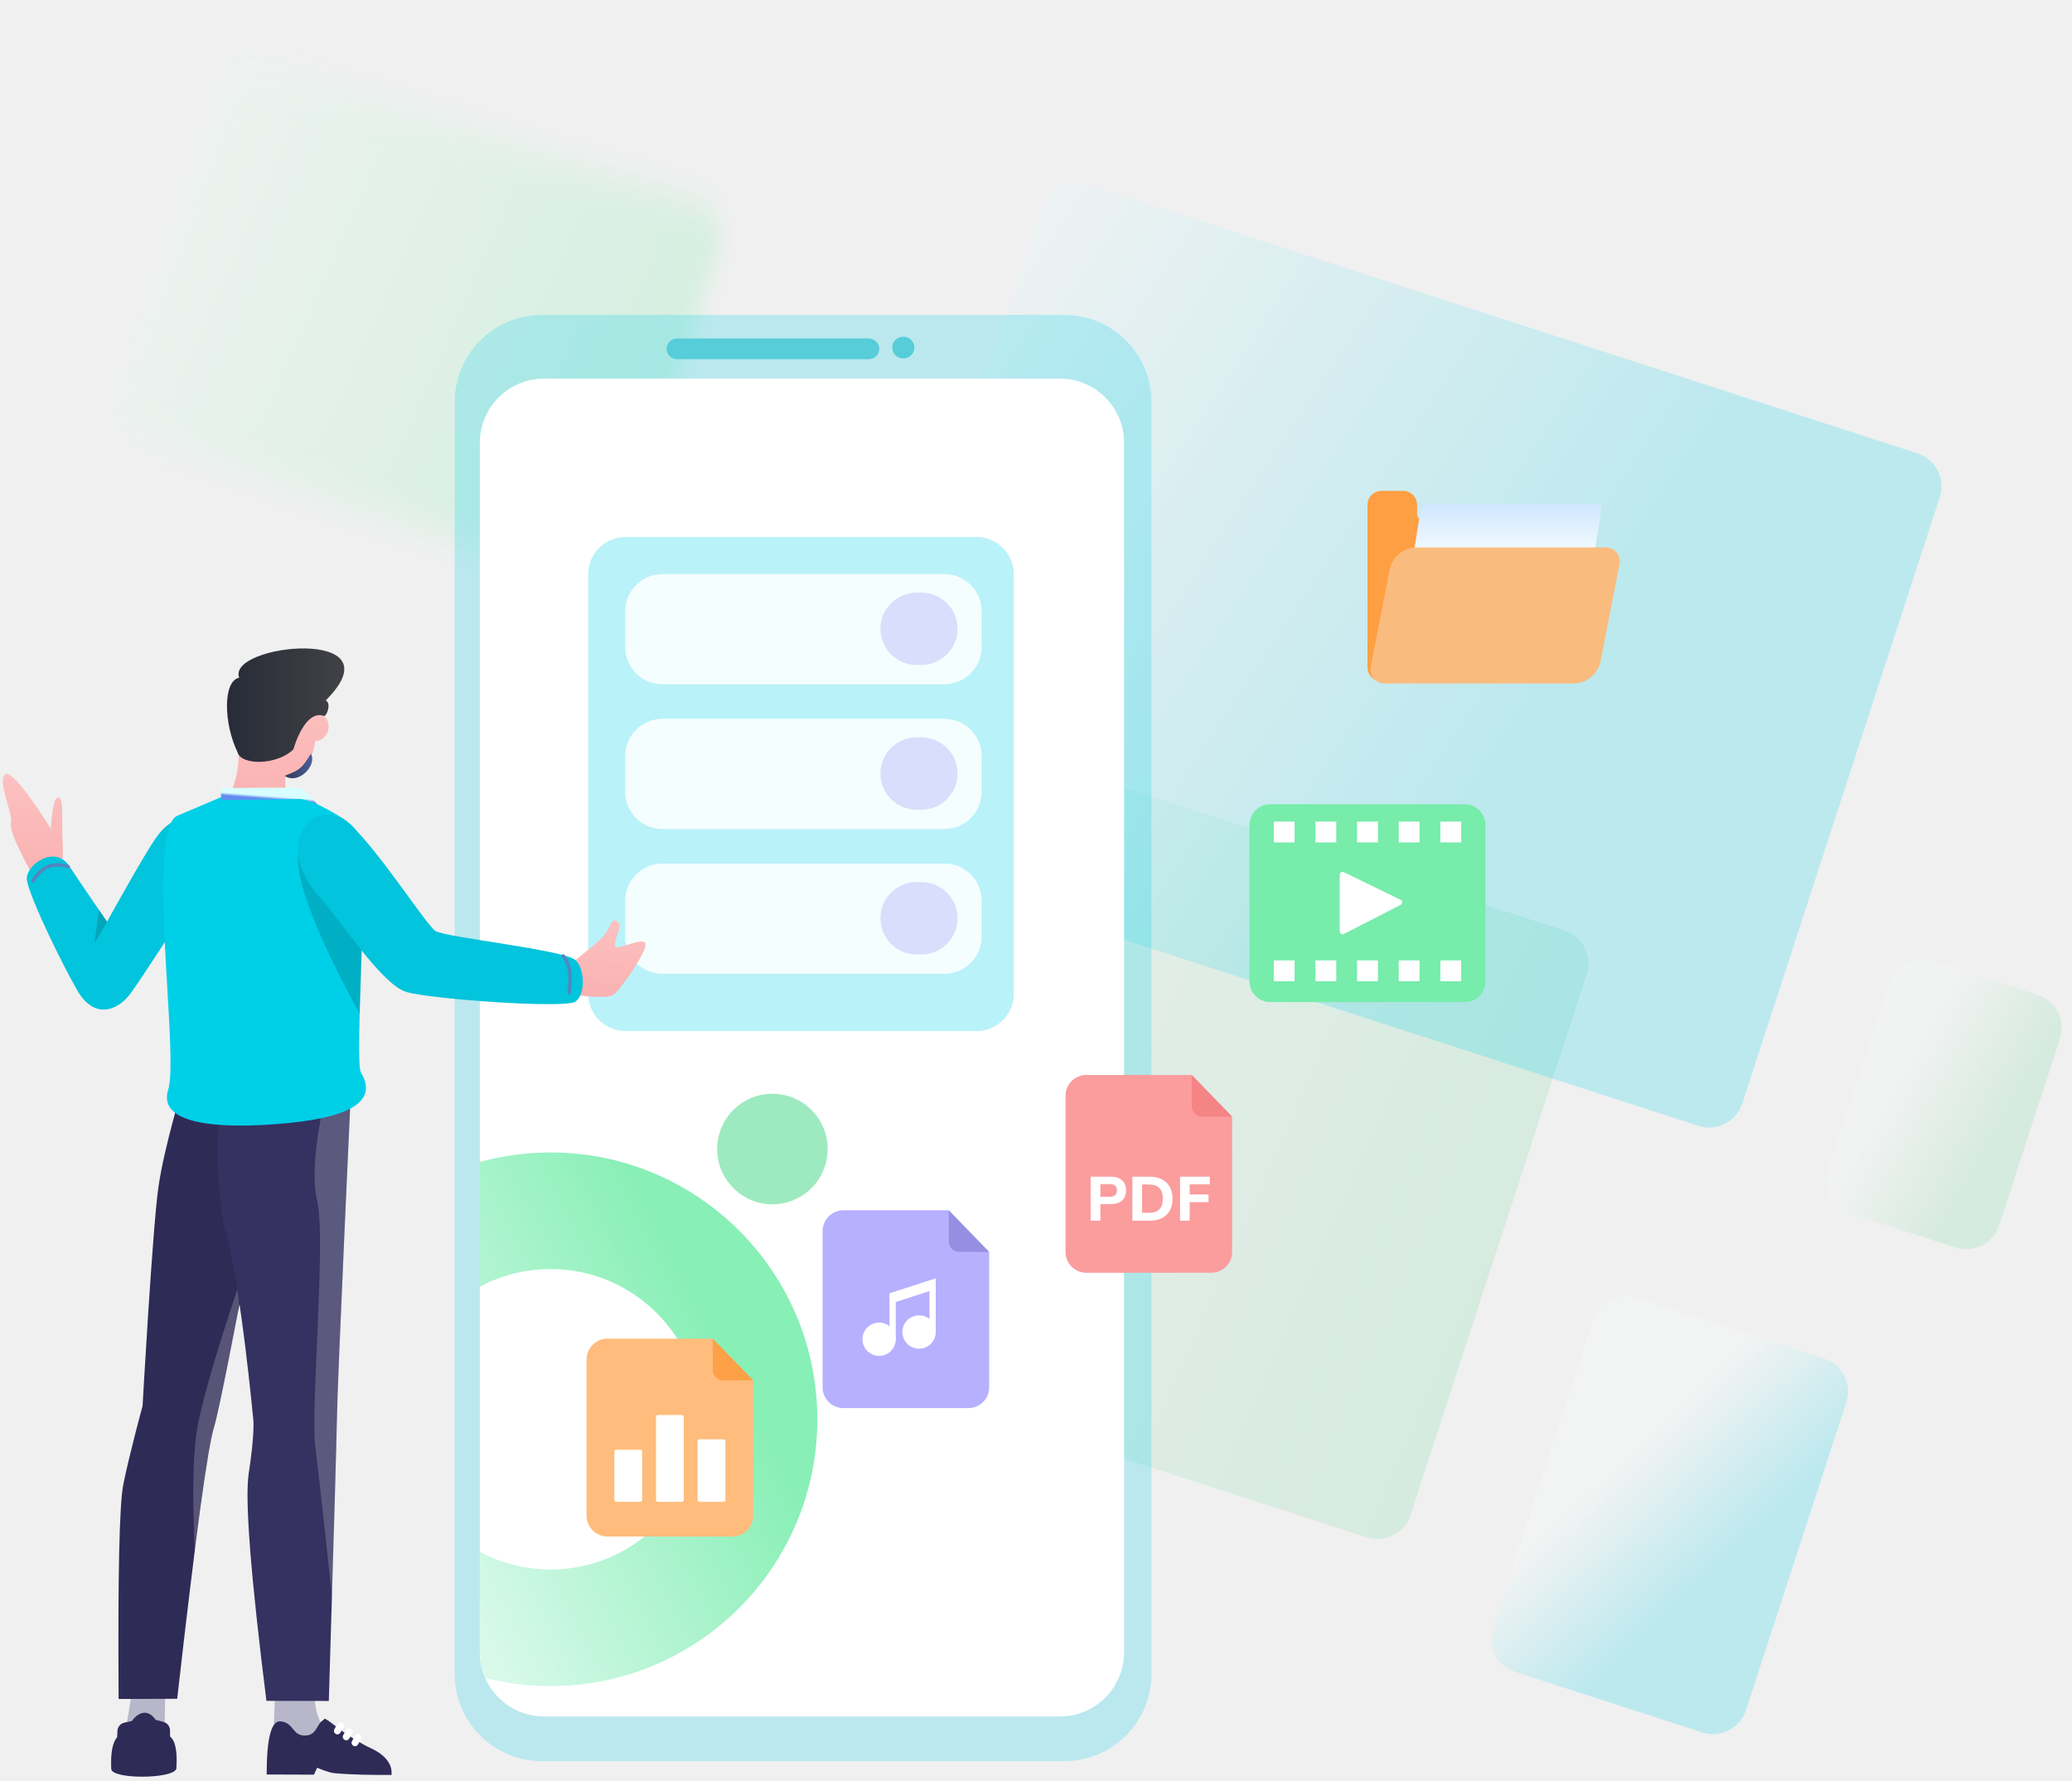
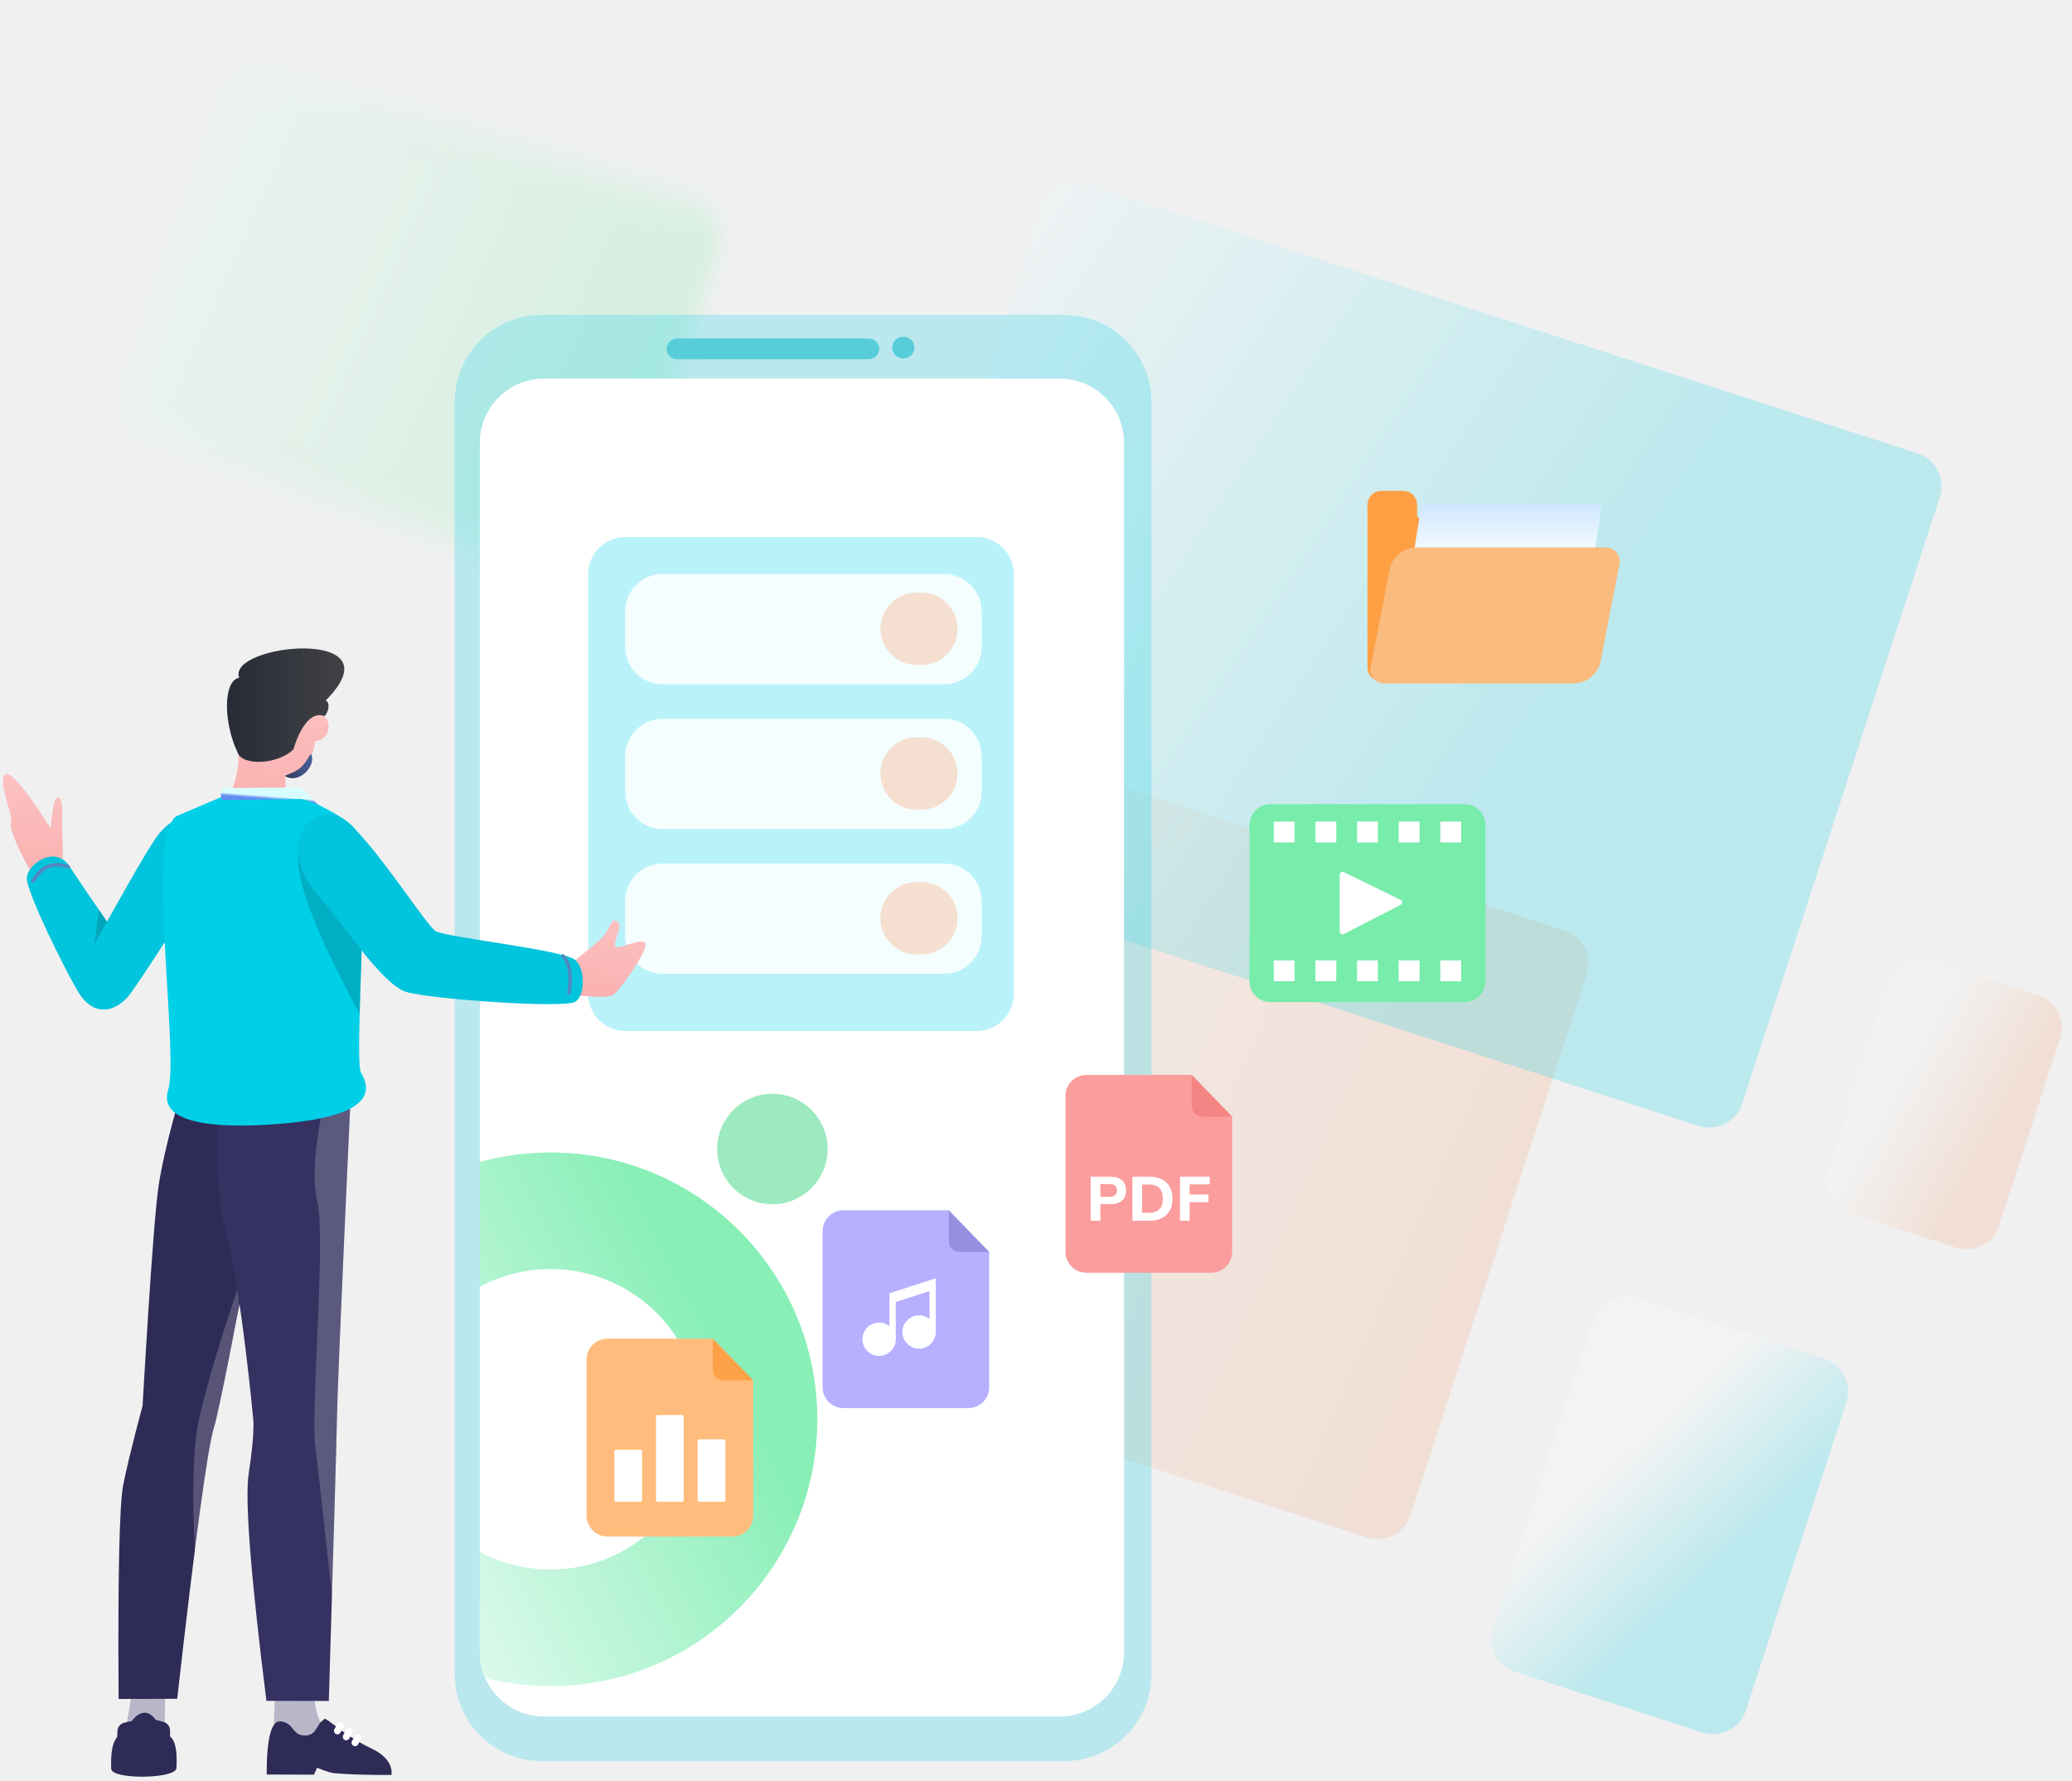
<svg xmlns="http://www.w3.org/2000/svg" xmlns:xlink="http://www.w3.org/1999/xlink" width="597px" height="513px" viewBox="0 0 597 513" version="1.1">
  <defs>
    <linearGradient x1="-27.329%" y1="60.468%" x2="100%" y2="70.075%" id="linearGradient-1">
      <stop stop-color="#FAFEFF" offset="0%" />
-       <stop stop-color="#28C76F" offset="100%" />
+       <stop stop-color="#F66B1D" offset="100%" />
    </linearGradient>
    <linearGradient x1="-16.145%" y1="50%" x2="63.611%" y2="66.341%" id="linearGradient-2">
      <stop stop-color="#FAFEFF" offset="0%" />
      <stop stop-color="#00CFE8" offset="100%" />
    </linearGradient>
    <linearGradient x1="-27.329%" y1="60.412%" x2="100%" y2="69.966%" id="linearGradient-3">
      <stop stop-color="#FAFEFF" offset="0%" />
      <stop stop-color="#77ECAB" offset="100%" />
    </linearGradient>
    <filter x="-7.9%" y="-10.6%" width="115.8%" height="121.1%" filterUnits="objectBoundingBox" id="filter-4">
      <feGaussianBlur stdDeviation="4" in="SourceGraphic" />
    </filter>
    <linearGradient x1="19.659%" y1="50%" x2="56.243%" y2="79.076%" id="linearGradient-5">
      <stop stop-color="#FAFEFF" offset="0%" />
      <stop stop-color="#00CFE8" offset="100%" />
    </linearGradient>
    <linearGradient x1="14.541%" y1="68.571%" x2="72.927%" y2="85.614%" id="linearGradient-6">
      <stop stop-color="#FAFEFF" offset="0%" />
-       <stop stop-color="#28C76F" offset="100%" />
+       <stop stop-color="#F66B1D" offset="100%" />
    </linearGradient>
    <path d="M18.522,0 L167.098,0 C177.327,-1.64974968e-14 185.62,8.293 185.62,18.522 L185.62,366.983 C185.62,377.212 177.327,385.505 167.098,385.505 L18.522,385.505 C8.293,385.505 5.42620445e-14,377.212 5.65620158e-14,366.983 L5.65620158e-14,18.522 C5.88619871e-14,8.293 8.293,-1.67360005e-15 18.522,0 Z" id="path-7" />
    <linearGradient x1="0.018%" y1="76.568%" x2="81.727%" y2="34.516%" id="linearGradient-9">
      <stop stop-color="#F8FDFF" offset="0%" />
      <stop stop-color="#88EFB6" offset="100%" />
    </linearGradient>
    <linearGradient x1="62.11%" y1="31.381%" x2="62.11%" y2="-27.478%" id="linearGradient-10">
      <stop stop-color="#F8FDFF" offset="0%" />
      <stop stop-color="#AAD4FF" offset="100%" />
    </linearGradient>
    <linearGradient x1="44.165%" y1="-28.186%" x2="50%" y2="91.05%" id="linearGradient-11">
      <stop stop-color="#FDC6C6" offset="0%" />
      <stop stop-color="#FAB2B2" offset="100%" />
    </linearGradient>
    <linearGradient x1="91.808%" y1="88.138%" x2="-20.059%" y2="88.138%" id="linearGradient-12">
      <stop stop-color="#3F4044" offset="0%" />
      <stop stop-color="#222735" offset="100%" />
    </linearGradient>
    <linearGradient x1="-18.144%" y1="57.498%" x2="171.028%" y2="78.712%" id="linearGradient-13">
      <stop stop-color="#4D63A0" offset="0%" />
      <stop stop-color="#222735" offset="100%" />
    </linearGradient>
    <linearGradient x1="47.464%" y1="-28.186%" x2="50%" y2="91.05%" id="linearGradient-14">
      <stop stop-color="#FDC6C6" offset="0%" />
      <stop stop-color="#FAB2B2" offset="100%" />
    </linearGradient>
    <linearGradient x1="62.492%" y1="44.072%" x2="69.153%" y2="58.936%" id="linearGradient-15">
      <stop stop-color="#D7FFFF" offset="0%" />
      <stop stop-color="#648BF0" offset="100%" />
    </linearGradient>
    <linearGradient x1="42.314%" y1="-27.819%" x2="50%" y2="90.858%" id="linearGradient-16">
      <stop stop-color="#FDC6C6" offset="0%" />
      <stop stop-color="#FAB2B2" offset="100%" />
    </linearGradient>
  </defs>
  <g id="📝-Pages-New" stroke="none" stroke-width="1" fill="none" fill-rule="evenodd">
    <g id="Under-Maintenance" transform="translate(-422, -285)">
      <g id="Illustration" transform="translate(422, 300)">
        <g id="Shape" transform="translate(31, 0)">
          <path d="M171.745,213.977 L396.818,213.805 C402.341,213.801 406.821,218.275 406.826,223.798 C406.826,223.803 406.826,223.808 406.826,223.813 L406.7,387.728 C406.696,393.245 402.225,397.716 396.708,397.721 L171.635,397.893 C166.112,397.897 161.631,393.423 161.627,387.9 C161.627,387.895 161.627,387.89 161.627,387.885 L161.753,223.97 C161.757,218.453 166.228,213.981 171.745,213.977 Z" id="Rectangle" fill="url(#linearGradient-1)" opacity="0.129" transform="translate(284.2264, 305.849) rotate(18) translate(-284.2264, -305.849) " />
          <path d="M244.167,71.88 L496.139,71.688 C501.662,71.684 506.142,76.157 506.146,81.68 C506.146,81.685 506.146,81.69 506.146,81.696 L506.006,265.494 C506.001,271.011 501.53,275.482 496.013,275.486 L244.042,275.678 C238.519,275.683 234.039,271.209 234.034,265.686 C234.034,265.681 234.034,265.676 234.034,265.671 L234.175,81.873 C234.179,76.356 238.651,71.885 244.167,71.88 Z" id="Rectangle" fill="url(#linearGradient-2)" opacity="0.216" transform="translate(370.0903, 173.6832) rotate(18) translate(-370.0903, -173.6832) " />
          <path d="M23.998,20.908 L155.425,20.807 C160.948,20.803 165.428,25.277 165.432,30.8 C165.432,30.805 165.432,30.81 165.432,30.815 L165.361,124.147 C165.357,129.664 160.885,134.135 155.369,134.139 L23.941,134.239 C18.419,134.244 13.938,129.77 13.934,124.247 C13.934,124.242 13.934,124.237 13.934,124.232 L14.005,30.9 C14.009,25.383 18.481,20.912 23.998,20.908 Z" id="Rectangle" fill="url(#linearGradient-3)" opacity="0.227" filter="url(#filter-4)" transform="translate(89.6831, 77.52342) rotate(18) translate(-89.6831, -77.52342) " />
          <path d="M421.71,364.921 L478.42,364.878 C483.943,364.874 488.423,369.347 488.428,374.87 C488.428,374.875 488.428,374.88 488.428,374.886 L488.356,468.217 C488.352,473.734 483.881,478.205 478.364,478.21 L421.654,478.253 C416.131,478.257 411.651,473.783 411.646,468.26 C411.646,468.255 411.646,468.25 411.646,468.245 L411.718,374.914 C411.722,369.397 416.193,364.925 421.71,364.921 Z" id="Rectangle" fill="url(#linearGradient-5)" opacity="0.216" transform="translate(450.0369, 421.5654) rotate(18) translate(-450.0369, -421.5654) " />
          <path d="M513.264,264.906 L545.068,264.881 C550.59,264.877 555.071,269.351 555.075,274.874 C555.075,274.879 555.075,274.884 555.075,274.889 L555.032,331.437 C555.028,336.954 550.556,341.426 545.04,341.43 L513.236,341.454 C507.713,341.458 503.232,336.985 503.228,331.462 C503.228,331.457 503.228,331.452 503.228,331.446 L503.271,274.898 C503.275,269.381 507.747,264.91 513.264,264.906 Z" id="Rectangle" fill="url(#linearGradient-6)" opacity="0.129" transform="translate(529.1516, 303.1677) rotate(18) translate(-529.1516, -303.1677) " />
        </g>
        <g id="Cloud-Storage" transform="translate(0, 76)">
          <g id="Phone1" transform="translate(131.0107, -0.2657)">
            <path d="M25.137,0 L175.622,0 C189.504,-6.10293932e-15 200.759,11.254 200.759,25.137 L200.759,391.594 C200.759,405.477 189.504,416.731 175.622,416.731 L25.137,416.731 C11.254,416.731 3.15183647e-14,405.477 -2.82810079e-14,391.594 L-2.82810079e-14,25.137 C-3.3533872e-14,11.254 11.254,-1.00248804e-15 25.137,0 Z" id="Rectangle" fill-opacity="0.225" fill="#00CFE8" />
            <g id="Group-52" transform="translate(7.240478, 18.34999)">
              <mask id="mask-8" fill="white">
                <use xlink:href="#path-7" />
              </mask>
              <use id="Rectangle" fill="#FFFFFF" xlink:href="#path-7" />
              <ellipse id="Oval" fill-opacity="0.642" fill="#68DE9E" mask="url(#mask-8)" cx="84.304" cy="221.997" rx="15.921" ry="15.924" />
              <path d="M20.372,222.992 C62.825,222.992 97.24,257.413 97.24,299.874 C97.24,342.334 62.825,376.755 20.372,376.755 C-22.081,376.755 -56.495,342.334 -56.495,299.874 C-56.495,257.413 -22.081,222.992 20.372,222.992 Z M20.372,256.581 C-3.533,256.581 -22.913,275.964 -22.913,299.874 C-22.913,323.783 -3.533,343.166 20.372,343.166 C44.278,343.166 63.657,323.783 63.657,299.874 C63.657,275.964 44.278,256.581 20.372,256.581 Z" id="Oval" fill="url(#linearGradient-9)" mask="url(#mask-8)" />
            </g>
            <path d="M119.222,6.798 C120.939,6.798 122.331,8.135 122.331,9.784 C122.331,11.396 121,12.71 119.336,12.767 L119.222,12.769 L64.159,12.769 C62.442,12.769 61.05,11.433 61.05,9.784 C61.05,8.171 62.381,6.858 64.045,6.8 L64.159,6.798 L119.222,6.798 Z" id="Path" fill="#56CDD9" fill-rule="nonzero" />
            <path d="M129.335,6.3 C131.053,6.3 132.445,7.693 132.445,9.41 C132.445,11.09 131.114,12.459 129.449,12.519 L129.335,12.521 L129.172,12.521 C127.455,12.521 126.063,11.128 126.063,9.41 C126.063,7.731 127.394,6.362 129.058,6.302 L129.172,6.3 L129.335,6.3 Z" id="Path" fill="#56CDD9" fill-rule="nonzero" />
          </g>
          <g id="Group-28" transform="translate(307.0107, 218.7343)">
            <path d="M6,0 L36.364,0 L36.364,0 L48,12 L48,51 C48,54.314 45.314,57 42,57 L6,57 C2.686,57 4.05812251e-16,54.314 0,51 L0,6 C-4.05812251e-16,2.686 2.686,6.08718376e-16 6,0 Z" id="Rectangle" fill="#FB9C9D" />
            <path d="M10.041,42 L10.041,37.23 L13.065,37.23 C14.445,37.23 15.519,36.882 16.287,36.186 C17.055,35.49 17.439,34.518 17.439,33.27 C17.439,32.022 17.055,31.05 16.287,30.354 C15.519,29.658 14.445,29.31 13.065,29.31 L13.065,29.31 L7.233,29.31 L7.233,42 L10.041,42 Z M12.705,35.106 L10.041,35.106 L10.041,31.452 L12.705,31.452 C13.413,31.452 13.941,31.602 14.289,31.902 C14.637,32.202 14.811,32.664 14.811,33.288 C14.811,34.5 14.109,35.106 12.705,35.106 L12.705,35.106 Z M24.189,42 C25.581,42 26.775,41.748 27.771,41.244 C28.767,40.74 29.526,40.011 30.048,39.057 C30.57,38.103 30.831,36.966 30.831,35.646 C30.831,34.326 30.567,33.192 30.039,32.244 C29.511,31.296 28.749,30.57 27.753,30.066 C26.757,29.562 25.569,29.31 24.189,29.31 L24.189,29.31 L19.257,29.31 L19.257,42 L24.189,42 Z M23.991,39.732 L22.065,39.732 L22.065,31.578 L23.991,31.578 C26.691,31.578 28.041,32.934 28.041,35.646 C28.041,38.37 26.691,39.732 23.991,39.732 L23.991,39.732 Z M35.763,42 L35.763,36.654 L41.199,36.654 L41.199,34.44 L35.763,34.44 L35.763,31.524 L41.559,31.524 L41.559,29.31 L32.991,29.31 L32.991,42 L35.763,42 Z" id="PDF" fill="#FFFFFF" />
            <path d="M48,12 L39.364,12 C37.707,12 36.364,10.657 36.364,9 L36.364,0 L36.364,0 L48,12 Z" id="Path" fill="#EA5455" fill-rule="nonzero" opacity="0.34" />
          </g>
          <g id="Group-28" transform="translate(169.0107, 294.7343)">
            <path d="M6,0 L36.364,0 L36.364,0 L48,12 L48,51 C48,54.314 45.314,57 42,57 L6,57 C2.686,57 4.05812251e-16,54.314 0,51 L0,6 C-4.05812251e-16,2.686 2.686,6.08718376e-16 6,0 Z" id="Rectangle" fill="#FFBC7C" />
            <path d="M8.5,32 L15.5,32 C15.776,32 16,32.224 16,32.5 L16,46.5 C16,46.776 15.776,47 15.5,47 L8.5,47 C8.224,47 8,46.776 8,46.5 L8,32.5 C8,32.224 8.224,32 8.5,32 Z" id="Rectangle" fill="#FFFFFF" />
            <path d="M20.5,22 L27.5,22 C27.776,22 28,22.224 28,22.5 L28,46.5 C28,46.776 27.776,47 27.5,47 L20.5,47 C20.224,47 20,46.776 20,46.5 L20,22.5 C20,22.224 20.224,22 20.5,22 Z" id="Rectangle" fill="#FFFFFF" />
            <path d="M32.5,29 L39.5,29 C39.776,29 40,29.224 40,29.5 L40,46.5 C40,46.776 39.776,47 39.5,47 L32.5,47 C32.224,47 32,46.776 32,46.5 L32,29.5 C32,29.224 32.224,29 32.5,29 Z" id="Rectangle" fill="#FFFFFF" />
            <path d="M48,12 L39.364,12 C37.707,12 36.364,10.657 36.364,9 L36.364,0 L36.364,0 L48,12 Z" id="Path" fill="#FC9735" fill-rule="nonzero" opacity="0.733" />
          </g>
          <g id="Group-28" transform="translate(237.0107, 257.7343)">
            <path d="M6,0 L36.364,0 L36.364,0 L48,12 L48,51 C48,54.314 45.314,57 42,57 L6,57 C2.686,57 4.05812251e-16,54.314 0,51 L0,6 C-4.05812251e-16,2.686 2.686,6.08718376e-16 6,0 Z" id="Rectangle" fill="#B7B0FF" />
            <g id="Group-31" transform="translate(11, 19)" fill="#FFFFFF">
              <path d="M5.291,22.95 C7.942,22.95 10.091,20.801 10.091,18.15 C10.091,15.499 7.942,13.35 5.291,13.35 C2.64,13.35 0.491,15.499 0.491,18.15 C0.491,20.801 2.64,22.95 5.291,22.95 Z" id="Oval" />
              <path d="M16.8,20.878 C19.451,20.878 21.6,18.729 21.6,16.078 C21.6,13.427 19.451,11.278 16.8,11.278 C14.149,11.278 12,13.427 12,16.078 C12,18.729 14.149,20.878 16.8,20.878 Z" id="Oval" />
              <polygon id="Path" points="21.6 0.604 21.6 15.717 19.8 15.717 19.799 4.278 10.077 7.429 10.077 18.006 8.277 18.006 8.278 4.921" />
            </g>
            <path d="M48,12 L39.364,12 C37.707,12 36.364,10.657 36.364,9 L36.364,0 L36.364,0 L48,12 Z" id="Path" fill="#564EA6" fill-rule="nonzero" opacity="0.34" />
          </g>
          <g id="Group-73" transform="translate(231.0107, 135.2343) scale(-1, 1) translate(-231.0107, -135.2343) translate(169.0107, 63.7343)">
            <path d="M11.641,0 L112.796,0 C118.734,-1.09082333e-15 123.548,4.814 123.548,10.752 L123.548,131.612 C123.548,137.551 118.734,142.364 112.796,142.364 L11.641,142.364 C5.703,142.364 0.889,137.551 0.889,131.612 L0.889,10.752 C0.889,4.814 5.703,2.86718017e-15 11.641,0 Z" id="Rectangle" fill="#00CFE8" opacity="0.273" />
            <path d="M20.918,10.677 L102.13,10.677 C108.068,10.677 112.882,15.491 112.882,21.429 L112.882,31.679 C112.882,37.617 108.068,42.431 102.13,42.431 L20.918,42.431 C14.98,42.431 10.166,37.617 10.166,31.679 L10.166,21.429 C10.166,15.491 14.98,10.677 20.918,10.677 Z" id="Rectangle" fill="#F4FEFF" />
-             <path d="M27.537,16.016 L28.904,16.016 C34.662,16.016 39.331,20.684 39.331,26.443 C39.331,32.202 34.662,36.87 28.904,36.87 L27.537,36.87 C21.778,36.87 17.11,32.202 17.11,26.443 C17.11,20.684 21.778,16.016 27.537,16.016 Z" id="Rectangle" fill-opacity="0.21" fill="#7367F0" />
+             <path d="M27.537,16.016 L28.904,16.016 C34.662,16.016 39.331,20.684 39.331,26.443 C39.331,32.202 34.662,36.87 28.904,36.87 L27.537,36.87 C21.778,36.87 17.11,32.202 17.11,26.443 C17.11,20.684 21.778,16.016 27.537,16.016 Z" id="Rectangle" fill-opacity="0.21" fill="#F66B1D" />
            <path d="M20.918,52.386 L102.13,52.386 C108.068,52.386 112.882,57.2 112.882,63.138 L112.882,73.388 C112.882,79.326 108.068,84.14 102.13,84.14 L20.918,84.14 C14.98,84.14 10.166,79.326 10.166,73.388 L10.166,63.138 C10.166,57.2 14.98,52.386 20.918,52.386 Z" id="Rectangle" fill="#F4FEFF" />
-             <path d="M27.537,57.724 L28.904,57.724 C34.662,57.724 39.331,62.393 39.331,68.151 C39.331,73.91 34.662,78.579 28.904,78.579 L27.537,78.579 C21.778,78.579 17.11,73.91 17.11,68.151 C17.11,62.393 21.778,57.724 27.537,57.724 Z" id="Rectangle" fill-opacity="0.21" fill="#7367F0" />
+             <path d="M27.537,57.724 L28.904,57.724 C34.662,57.724 39.331,62.393 39.331,68.151 C39.331,73.91 34.662,78.579 28.904,78.579 L27.537,78.579 C21.778,78.579 17.11,73.91 17.11,68.151 C17.11,62.393 21.778,57.724 27.537,57.724 Z" id="Rectangle" fill-opacity="0.21" fill="#F66B1D" />
            <path d="M20.918,94.094 L102.13,94.094 C108.068,94.094 112.882,98.908 112.882,104.846 L112.882,115.096 C112.882,121.034 108.068,125.848 102.13,125.848 L20.918,125.848 C14.98,125.848 10.166,121.034 10.166,115.096 L10.166,104.846 C10.166,98.908 14.98,94.094 20.918,94.094 Z" id="Rectangle" fill="#F4FEFF" />
-             <path d="M27.537,99.433 L28.904,99.433 C34.662,99.433 39.331,104.101 39.331,109.86 C39.331,115.618 34.662,120.287 28.904,120.287 L27.537,120.287 C21.778,120.287 17.11,115.618 17.11,109.86 C17.11,104.101 21.778,99.433 27.537,99.433 Z" id="Rectangle" fill-opacity="0.21" fill="#7367F0" />
+             <path d="M27.537,99.433 L28.904,99.433 C34.662,99.433 39.331,104.101 39.331,109.86 C39.331,115.618 34.662,120.287 28.904,120.287 L27.537,120.287 C21.778,120.287 17.11,115.618 17.11,109.86 C17.11,104.101 21.778,99.433 27.537,99.433 Z" id="Rectangle" fill-opacity="0.21" fill="#F66B1D" />
          </g>
          <g id="Group-37" transform="translate(394.0107, 49.7343)">
            <path d="M4,0.706 L10.295,0.706 C12.505,0.706 14.295,2.496 14.295,4.706 L14.295,7.54 C14.295,8.213 14.841,8.759 15.515,8.759 L60.926,8.759 C63.136,8.759 64.926,10.55 64.926,12.759 L64.926,51.573 C64.926,53.782 63.136,55.573 60.926,55.573 L4,55.573 C1.791,55.573 -2.83808297e-15,53.782 0,51.573 L0,4.706 C-2.705415e-16,2.496 1.791,0.706 4,0.706 Z" id="Rectangle" fill="#FF9F43" />
            <path d="M16.607,4.516 L66.201,4.516 C66.875,4.516 67.421,5.062 67.421,5.735 C67.421,5.799 67.416,5.864 67.405,5.927 L59.954,52.641 C59.86,53.232 59.35,53.668 58.75,53.668 L9.156,53.668 C8.483,53.668 7.937,53.122 7.937,52.449 C7.937,52.384 7.942,52.32 7.952,52.257 L15.403,5.543 C15.497,4.951 16.008,4.516 16.607,4.516 Z" id="Rectangle" fill="url(#linearGradient-10)" />
            <path d="M72.621,21.762 L67.185,49.719 C66.454,53.478 63.162,56.192 59.332,56.192 L4.853,56.192 C2.643,56.192 0.853,54.401 0.853,52.192 C0.853,51.936 0.877,51.68 0.926,51.429 L6.362,23.472 C7.093,19.712 10.385,16.998 14.215,16.998 L68.694,16.998 C70.903,16.998 72.694,18.789 72.694,20.998 C72.694,21.255 72.67,21.51 72.621,21.762 Z" id="Rectangle" fill="#FABB7E" />
          </g>
          <g id="Group-28" transform="translate(360.0107, 140.7343)">
            <path d="M6,0 L62,0 C65.314,1.44626758e-15 68,2.686 68,6 L68,51 C68,54.314 65.314,57 62,57 L6,57 C2.686,57 3.9323804e-15,54.314 0,51 L0,6 C-1.29399067e-15,2.686 2.686,-2.79460044e-16 6,0 Z" id="Rectangle" fill="#77ECAB" />
            <path d="M26,20.306 L26,36.663 C26,37.114 26.366,37.48 26.816,37.48 C26.946,37.48 27.074,37.449 27.189,37.39 L43.547,28.995 C43.948,28.789 44.106,28.297 43.901,27.896 C43.82,27.738 43.69,27.612 43.532,27.534 L27.174,19.571 C26.768,19.374 26.28,19.543 26.082,19.948 C26.028,20.06 26,20.182 26,20.306 Z" id="Path-6" fill="#FFFFFF" />
            <rect id="Rectangle" fill="#FFFFFF" x="7" y="5" width="6" height="6" />
            <rect id="Rectangle" fill="#FFFFFF" x="19" y="5" width="6" height="6" />
            <rect id="Rectangle" fill="#FFFFFF" x="31" y="5" width="6" height="6" />
            <rect id="Rectangle" fill="#FFFFFF" x="43" y="5" width="6" height="6" />
            <rect id="Rectangle" fill="#FFFFFF" x="55" y="5" width="6" height="6" />
            <rect id="Rectangle" fill="#FFFFFF" x="7" y="45" width="6" height="6" />
            <rect id="Rectangle" fill="#FFFFFF" x="19" y="45" width="6" height="6" />
            <rect id="Rectangle" fill="#FFFFFF" x="31" y="45" width="6" height="6" />
            <rect id="Rectangle" fill="#FFFFFF" x="43" y="45" width="6" height="6" />
            <rect id="Rectangle" fill="#FFFFFF" x="55" y="45" width="6" height="6" />
          </g>
          <g id="Men3.6" transform="translate(93.01068, 258.2343) scale(-1, 1) translate(-93.01068, -258.2343) translate(0.010677, 94.7343)">
            <g id="Head1" transform="translate(104.9358, 10.40496) scale(-1, 1) translate(-104.9358, -10.40496) translate(87.52941, 0.465751)" />
            <g id="RLeg" transform="translate(105.4332, 126.6937)">
              <polygon id="Path" fill="#B8B6C9" points="42.152 172.765 45.755 194.521 33.327 194.455 32.907 172.424" />
              <path d="M46.742,186.308 L46.83,188.141 C48.157,189.608 48.724,192.641 48.532,197.239 C48.532,200.315 30.75,200.224 29.764,197.239 C29.427,192.249 30.032,189.151 31.578,187.945 L31.587,186.175 C31.594,185.026 32.371,184.024 33.486,183.726 L35.736,183.124 C37.678,180.301 40.325,180.4 42.592,183.477 L44.724,183.937 C45.859,184.183 46.687,185.155 46.742,186.308 Z" id="Path" fill="#2F2B57" />
              <path d="M0,1.255 C0,1.255 16.07,89.535 18.888,98.728 C20.766,104.857 24.31,130.97 29.52,177.066 L46.4,177.115 C46.639,141.63 46.191,121.036 45.054,115.333 C43.349,106.779 39.5,92.69 39.5,92.69 C39.5,92.69 36.64,41.545 34.93,29.615 C33.219,17.684 27.728,0 27.728,0 L0,1.255 Z" id="Path" fill="#2F2B57" />
              <path d="M12.23,66.743 L10.688,54.727 L11.816,58.036 C17.434,74.609 21.254,87.475 23.275,96.632 C24.977,104.338 25.334,117.642 24.348,136.543 L23.228,127.281 C21.612,114.165 20.041,102.654 18.93,98.87 L18.82,98.503 C17.777,94.908 15.176,82.017 12.23,66.743 Z" id="Path" fill-opacity="0.192" fill="#FFFFFF" />
            </g>
            <g id="LLeg" transform="translate(72.60963, 127.6876)">
              <path d="M34.149,174.863 L22.805,174.939 L22.802,175.257 C22.765,176.819 22.339,183.709 17.784,186.354 L16.875,186.89 C11.746,189.963 4.65,194.906 4.65,194.906 L35.015,195.939 L34.149,174.863 Z" id="Path" fill="#B8B6C9" />
              <path d="M32.58,182.579 C35.239,182.335 36.569,187.437 36.569,197.886 L22.951,197.936 L22.028,195.939 L21.161,196.287 C19.315,197.013 18.003,197.413 17.227,197.488 L16.506,197.554 C12.688,197.884 7.397,198.039 0.632,198.018 L0.61,197.901 C0.495,197.193 0.192,193.412 6.072,190.539 L6.348,190.407 C13.052,187.266 17.964,182.83 19.024,182.239 L19.076,182.212 C20.026,181.745 19.406,181.481 20.756,182.579 C22.106,183.677 22.328,186.565 25.387,186.656 C29.323,186.772 28.59,182.947 32.58,182.579 Z" id="Path" fill="#2F2B57" />
              <path d="M48.299,41.869 C43.948,57.557 40.402,95.868 40.402,95.868 C40.402,95.868 40.001,99.904 41.735,111.084 C42.89,118.537 41.191,140.398 36.638,176.666 L18.662,176.702 C17.184,127.98 16.41,101.056 16.34,95.932 C16.176,83.947 12.289,0.851 12.289,0.851 L49.675,0 C49.675,0 52.65,26.18 48.299,41.869 Z" id="Path" fill="#353160" />
              <path d="M22.086,32.298 L22.016,32.605 C19.433,43.465 23.862,91.593 22.601,103.037 L22.099,107.131 C21.223,114.488 19.74,127.901 17.65,147.369 L17.197,131.073 C16.78,115.587 16.427,101.015 16.35,96.583 L16.34,95.932 C16.176,83.947 12.289,0.851 12.289,0.851 L19.283,0.693 L19.589,2.037 C22.676,15.806 23.509,25.893 22.086,32.298 L22.086,32.298 Z" id="Path" fill-opacity="0.192" fill="#FFFFFF" />
              <line x1="16.177" y1="185.315" x2="15.316" y2="183.822" id="Path-47" stroke="#FFFFFF" stroke-width="2" stroke-linecap="round" />
              <line x1="13.64" y1="187.021" x2="12.78" y2="185.528" id="Path-47" stroke="#FFFFFF" stroke-width="2" stroke-linecap="round" />
              <line x1="11.104" y1="188.727" x2="10.243" y2="187.234" id="Path-47" stroke="#FFFFFF" stroke-width="2" stroke-linecap="round" />
            </g>
            <g id="Head" transform="translate(86.53476, 0.465751)">
              <path d="M7.499,19.704 C3.594,20.131 3.871,26.991 8.624,27.349 C9.596,33.962 13.061,37.112 17.285,37.477 L17.051,47.479 L35.735,47.468 C35.735,47.468 30.474,40.402 30.736,30.729 C30.998,21.055 30.56,11.968 30.56,11.968 L6.359,12.401 L7.499,19.704 Z" id="Path" fill="url(#linearGradient-11)" />
              <path d="M28.73,15.629 C30.414,16.442 29.074,20.115 28.221,20.115 C24.31,18.569 21.067,24.134 19.419,29.723 C14.737,34.313 4.394,34.414 3.325,30.575 C-0.72,22.166 -0.919,10.008 3.802,9.069 C0.096,-0.702 50.146,-5.814 28.73,15.629 Z" id="Path" fill="url(#linearGradient-12)" transform="translate(17.1775, 16.97888) scale(-1, 1) translate(-17.1775, -16.97888) " />
              <path d="M9.804,31.096 C9.997,30.674 11.143,33.559 12.996,35.105 C14.913,36.705 17.792,37.173 17.285,37.477 C13.395,39.806 8.238,34.529 9.804,31.096 Z" id="Path-45" fill="url(#linearGradient-13)" />
            </g>
            <g id="Group-9" transform="translate(124.3316, 37.24083)">
              <path d="M44.167,29.332 C44.167,29.332 43.346,23.805 43.607,20.168 C44.089,13.441 43.167,7.767 44.657,6.884 C46.567,5.752 47.045,15.795 47.045,15.795 C47.045,15.795 57.956,-1.966 60.23,0.18 C62.505,2.325 57.76,11.659 58.512,14.358 C59.265,17.057 51.746,30.11 51.746,30.11 L44.167,29.332 Z" id="Path" fill="url(#linearGradient-14)" />
              <path d="M3.834,32.525 C3.834,32.525 20.361,58.232 24.012,63.217 C27.842,68.445 34.605,70.76 39.405,62.42 C43.651,55.041 52.741,36.564 53.892,30.82 C54.75,26.535 45.958,20.147 41.733,26.551 C37.507,32.954 30.834,42.583 30.834,42.583 C30.834,42.583 19.859,22.702 16.438,18.011 C7.213,5.361 -6.844,16.72 3.834,32.525 Z" id="Path" fill="#02C4DC" />
              <polygon id="Path" fill-opacity="0.16" fill="#000000" points="30.834 42.583 34.465 48.835 33.142 39.185" />
              <path d="M41.935,27.118 C45.68,25.639 49.232,26.039 52.361,30.556" id="Path-54" stroke="#5386BF" stroke-linecap="round" transform="translate(47.14758, 28.45218) rotate(4) translate(-47.14758, -28.45218) " />
            </g>
            <g id="Group-17" transform="translate(80.56685, 41.21651)">
              <path d="M39.679,1.854 L20.372,1.979 L19.582,2.298 C16.397,3.604 4.569,8.689 2.365,13.045 C-1.317,20.322 3.534,78.629 1.419,82.148 C-3.042,89.571 2.786,94.689 22.149,96.626 L22.74,96.683 C42.576,98.574 60.174,97.026 56.981,87.02 C53.787,77.014 63.559,12.567 54.395,8.116 C44.584,3.942 39.679,1.854 39.679,1.854 Z" id="Path" fill="#00CFE8" />
              <path d="M18.857,16.622 C21.718,22.848 16.036,39.053 1.813,65.237 L1.637,59.388 C1.172,44.787 0.488,26.99 1.347,18.034 C10.33,11.236 16.167,10.764 18.857,16.622 Z" id="Path" fill-opacity="0.16" fill="#000000" />
              <path d="M19.073,0.146 C20.274,-0.182 40.387,0.146 41.186,0.146 C41.985,0.146 41.985,3.563 41.186,3.563 C40.698,3.563 34.46,3.47 19.072,3.284 C18.146,3.273 16.448,3.791 13.979,4.837 C16.574,1.928 18.272,0.364 19.073,0.146 Z" id="Rectangle" fill="url(#linearGradient-15)" />
            </g>
            <g id="Group-8" transform="translate(0, 48.17396)">
              <path d="M21.616,52.587 C21.616,52.587 11.086,54.259 9.1,52.617 C7.113,50.975 -0.799,39.815 0.066,37.894 C0.93,35.974 8.149,40.035 8.764,38.814 C9.555,37.246 5.472,31.649 9.05,31.323 C9.971,31.239 10.622,34.683 13.216,36.952 C15.809,39.222 22.069,44.255 22.069,44.255 L21.616,52.587 Z" id="Path" fill="url(#linearGradient-16)" />
              <path d="M85.25,3.457 C76.15,12.116 63.265,32.562 60.52,34.363 C57.774,36.165 23.431,39.798 20.197,42.731 C17.496,45.181 17.253,52.634 20.197,54.702 C23.142,56.769 61.809,53.998 68.901,51.931 C75.993,49.865 88.14,30.932 93.565,25.022 C108.739,8.495 94.35,-5.201 85.25,3.457 Z" id="Path" fill="#02C4DC" />
              <path d="M23.77,41.531 C22.069,43.52 21.211,46.419 22.069,52.083" id="Path-53" stroke="#5386BF" stroke-linecap="round" />
            </g>
          </g>
        </g>
      </g>
    </g>
  </g>
</svg>
